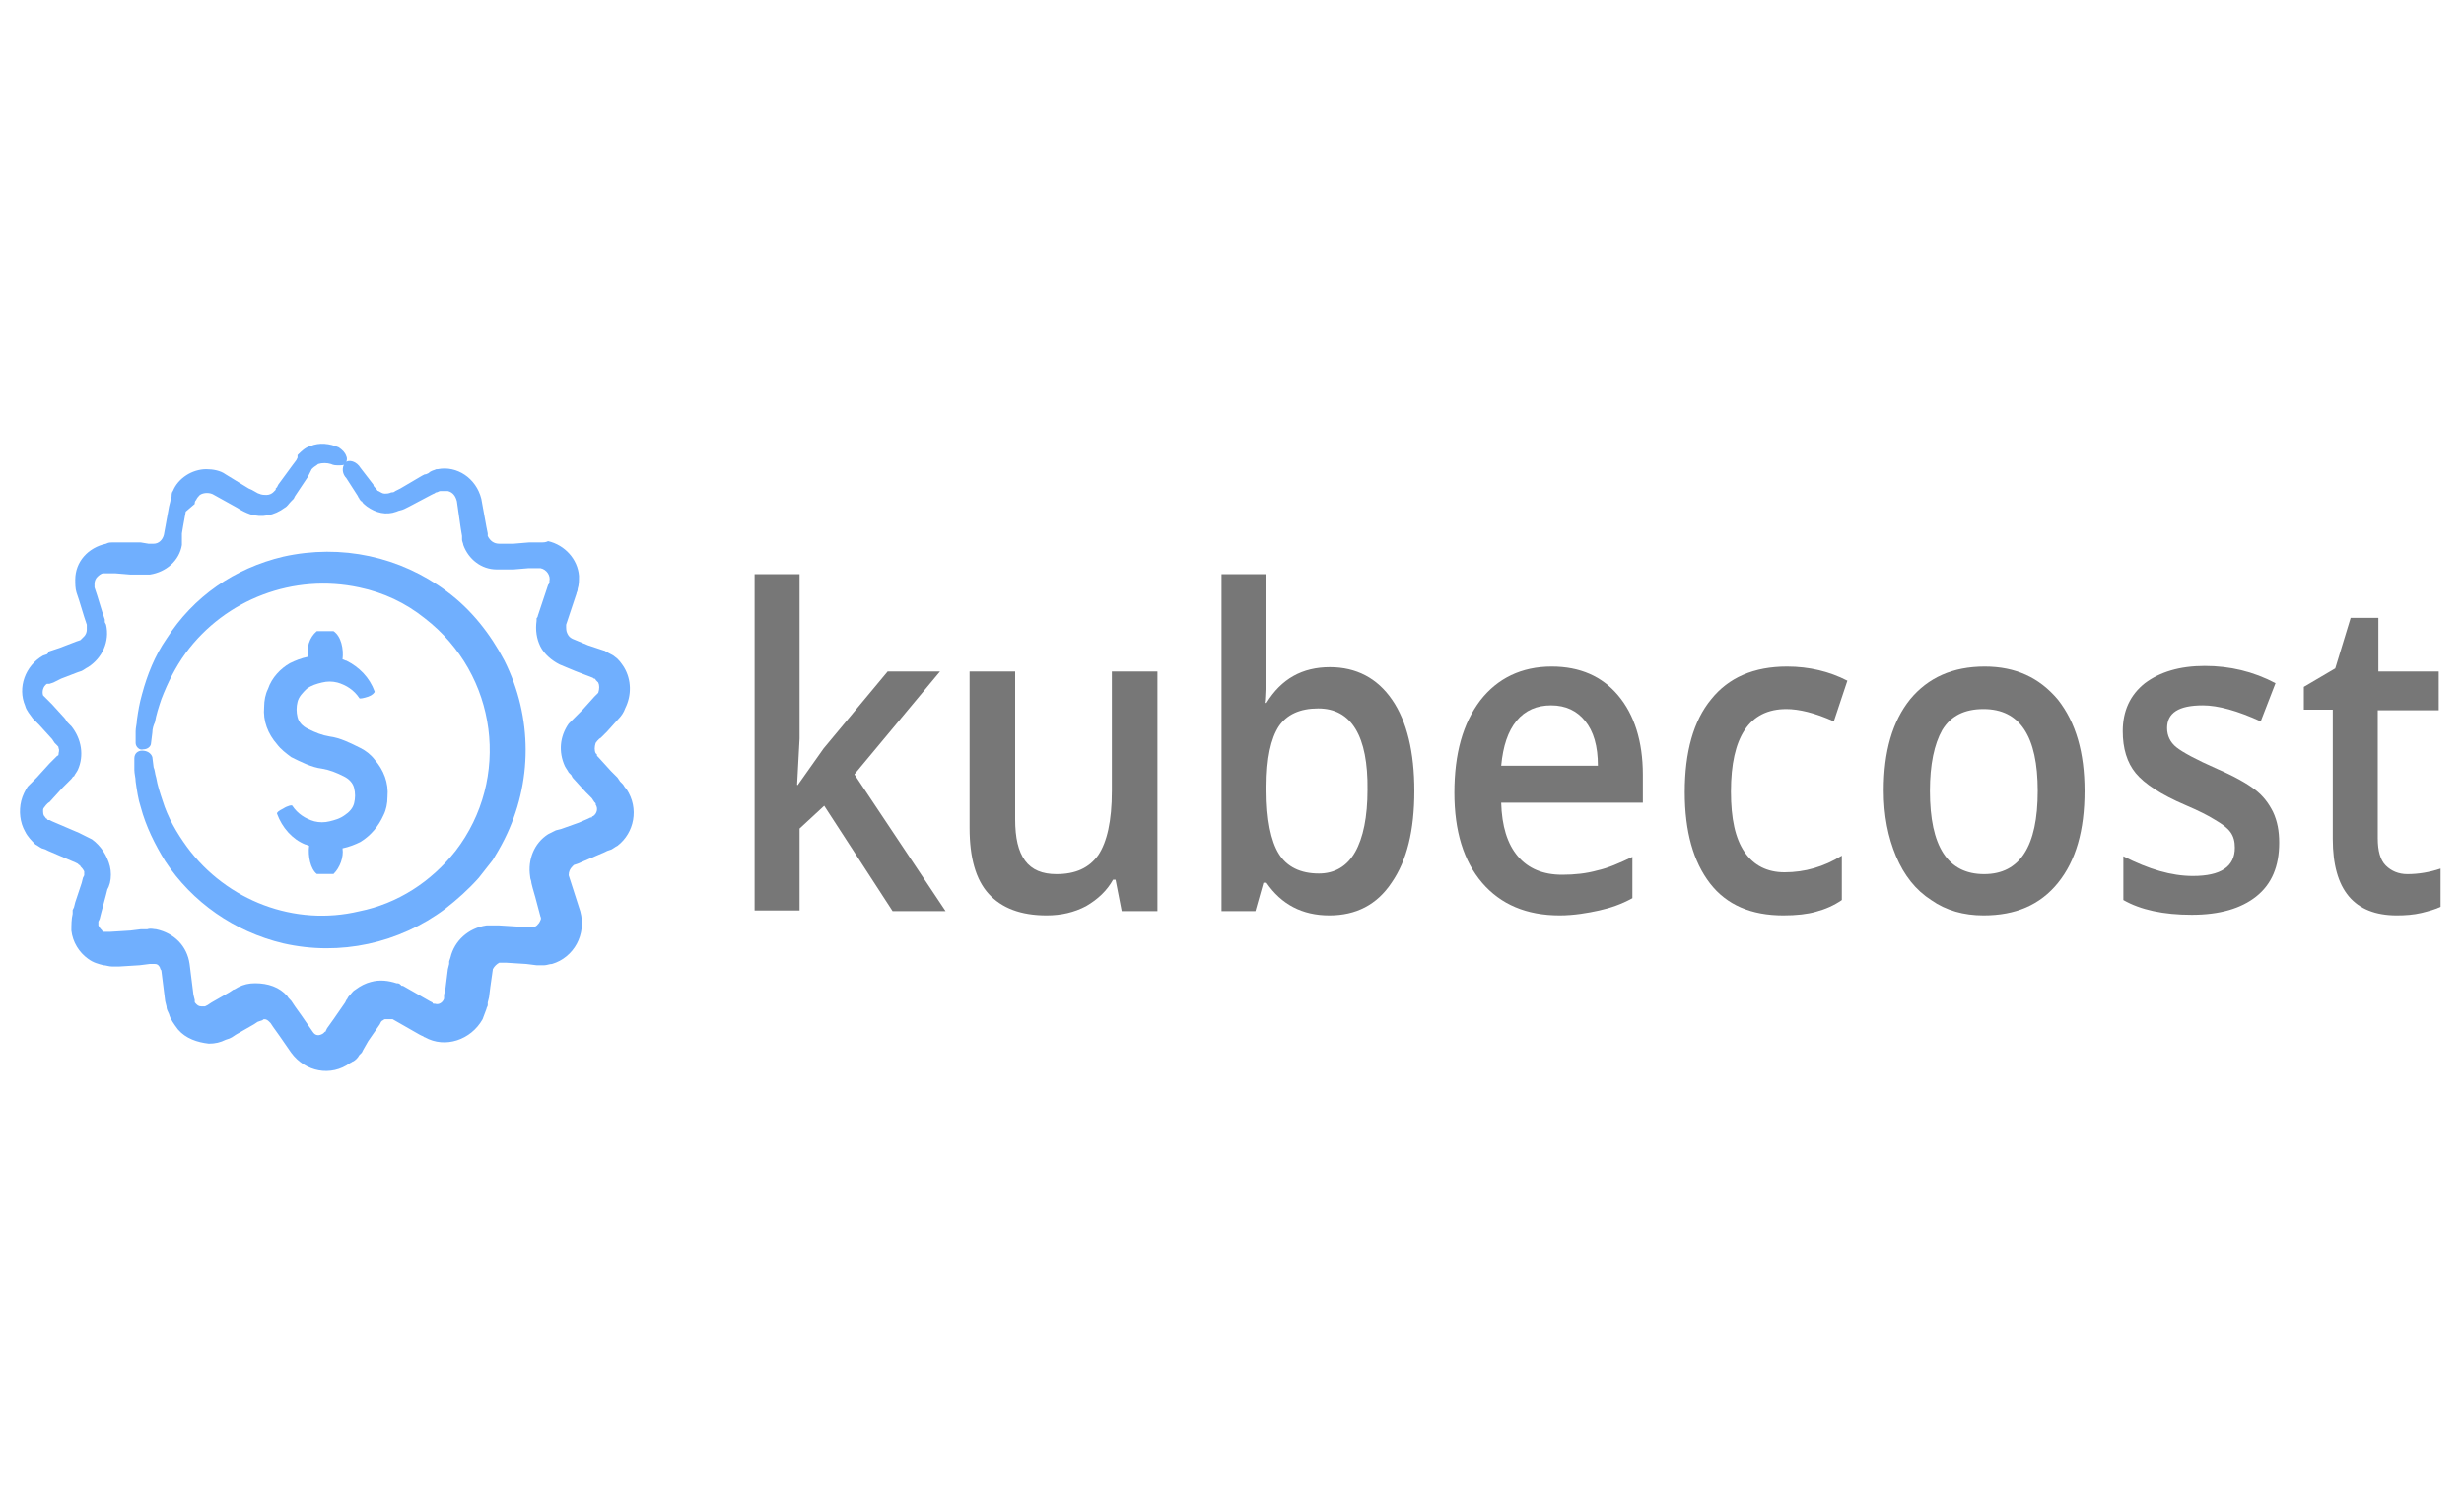
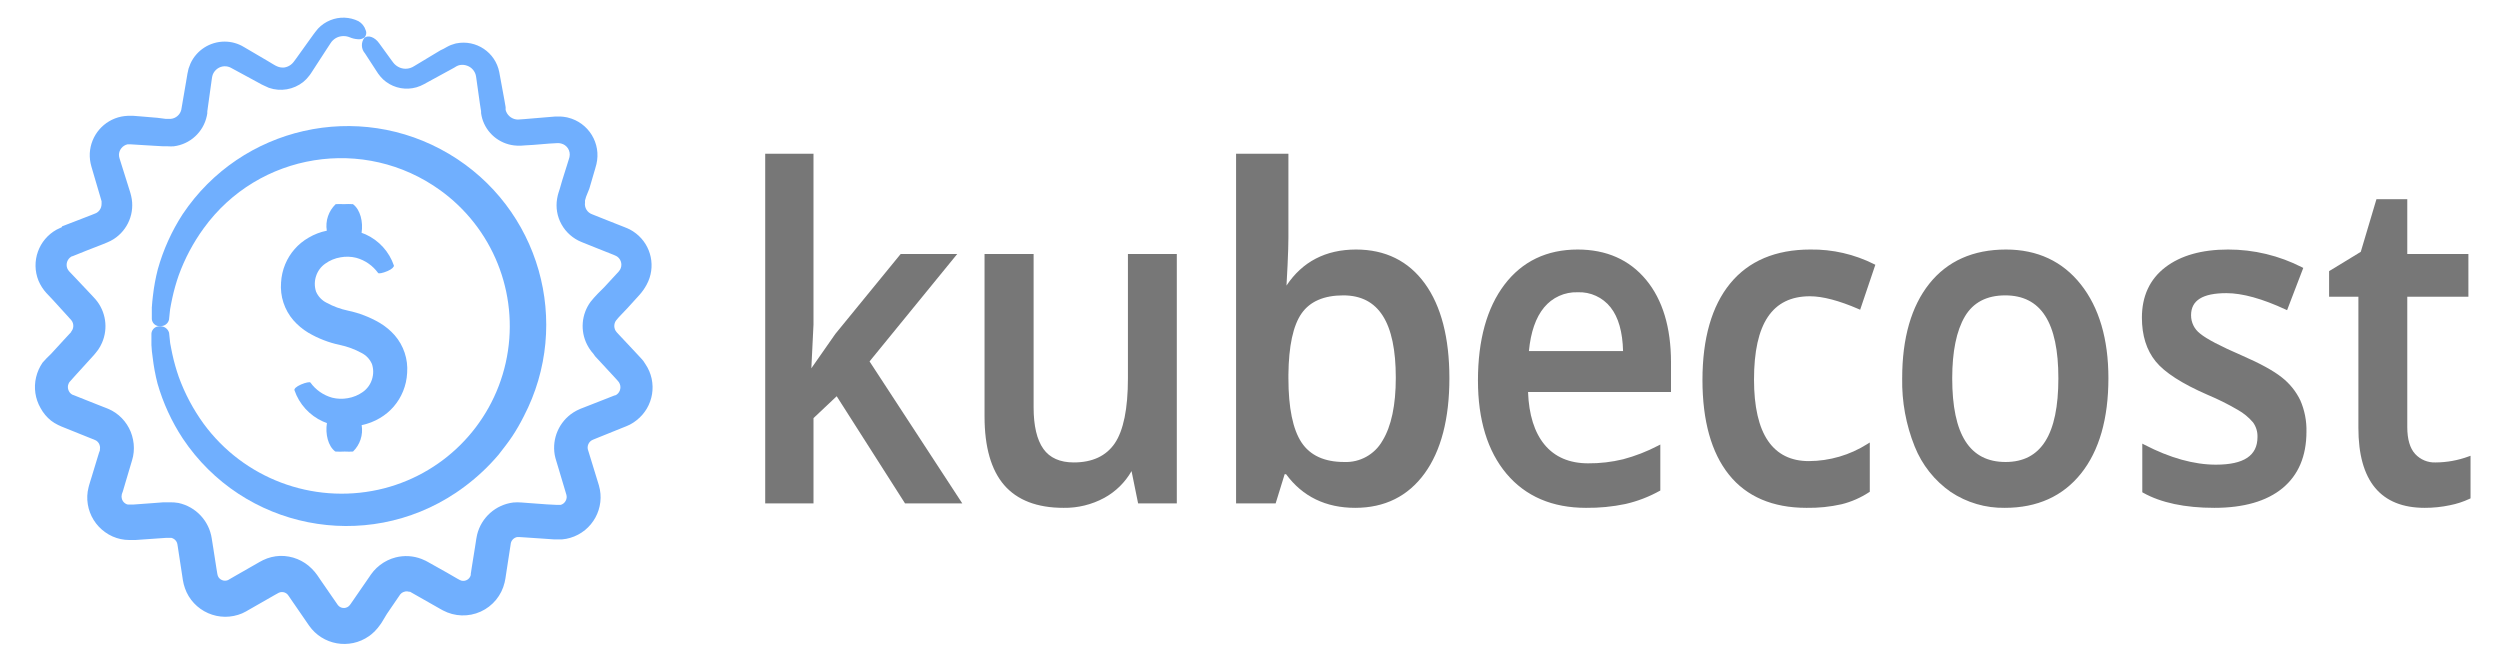
- <svg xmlns="http://www.w3.org/2000/svg" xmlns:ns1="https://sketch.io/dtd/" version="1.1" id="Layer_1" x="0px" y="0px" viewBox="0 0 400 245" style="enable-background:new 0 0 400 245;" xml:space="preserve">
-   <style type="text/css">
- 	.st0{opacity:0.59;}
- 	.st1{fill:#0D78FE;}
- 	.st2{opacity:0.87;enable-background:new    ;}
- 	.st3{fill:#636363;}
- </style>
-   <g transform="matrix(2.086123,0,0,2.086123,227.7096,85.97077)" ns1:tool="clipart" class="st0">
-     <path ns1:uid="1" class="st1" d="M-60.7,19.8l-0.2-0.2l-0.2-0.3l-0.5-0.5l-1-1.1l-0.1-0.1l0-0.1c0,0-0.1-0.1-0.1-0.1   c-0.1-0.2-0.1-0.5,0-0.8c0,0,0.2-0.3,0.4-0.4l0.5-0.5l0.9-1c0.2-0.2,0.4-0.5,0.5-0.8c0.5-1,0.5-2.2-0.1-3.2   c-0.2-0.3-0.4-0.6-0.7-0.8c-0.1-0.1-0.3-0.2-0.5-0.3c-0.2-0.1-0.3-0.2-0.4-0.2L-63.4,9l-1.2-0.5c-0.2-0.1-0.3-0.2-0.4-0.4   c-0.1-0.2-0.1-0.4-0.1-0.5c0,0,0,0,0-0.1c0,0,0-0.1,0-0.1l0.1-0.3l0.2-0.6l0.4-1.2l0.1-0.3c0-0.1,0.1-0.2,0.1-0.4   c0.1-0.3,0.1-0.6,0.1-1c-0.1-1.3-1.1-2.4-2.4-2.7C-66.7,1-66.9,1-67,1c-0.1,0-0.3,0-0.4,0l-0.6,0l-1.2,0.1l-0.6,0l-0.5,0   c-0.4,0-0.7-0.2-0.9-0.6c0,0,0-0.1,0-0.1V0.4V0.3l-0.1-0.5l-0.4-2.2C-72.1-4-73.6-5-75.1-4.7c0,0-0.1,0-0.1,0   c-0.2,0.1-0.4,0.1-0.6,0.3C-76-4.3-76-4.3-76.1-4.3l-0.2,0.1l-1.7,1l-0.4,0.2c-0.1,0.1-0.2,0.1-0.3,0.1c-0.2,0.1-0.4,0.1-0.5,0.1   c-0.2,0-0.3-0.1-0.5-0.2c-0.1,0-0.1-0.1-0.2-0.2c0,0-0.1-0.1-0.1-0.1c0,0-0.1-0.1-0.1-0.2l-1-1.3c-0.3-0.5-0.9-0.7-1.2-0.4   c-0.3,0.4-0.2,0.9,0.1,1.2l0.9,1.4c0,0.1,0.1,0.1,0.1,0.2c0.1,0.1,0.1,0.2,0.2,0.2c0.1,0.2,0.3,0.3,0.4,0.4   c0.7,0.5,1.5,0.7,2.3,0.4c0.2-0.1,0.4-0.1,0.6-0.2l0.4-0.2l1.7-0.9l0.2-0.1c0.1,0,0.1-0.1,0.2-0.1c0.1,0,0.2-0.1,0.3-0.1   c0.2,0,0.4,0,0.6,0c0.4,0.1,0.6,0.4,0.7,0.8l0.3,2.1l0.1,0.6v0.1l0,0.2c0,0.1,0.1,0.3,0.1,0.4c0.4,1.1,1.4,1.9,2.6,1.9   c0.3,0,0.5,0,0.7,0l0.6,0l1.2-0.1l0.6,0c0.1,0,0.2,0,0.3,0c0.5,0.1,0.8,0.6,0.7,1c0,0,0,0,0,0.1c0,0,0,0.1-0.1,0.2l-0.1,0.3   l-0.4,1.2l-0.2,0.6l-0.1,0.3c0,0,0,0.1-0.1,0.2c0,0.1,0,0.2,0,0.2c-0.1,0.7,0,1.4,0.3,2c0.3,0.6,0.9,1.1,1.5,1.4l1.2,0.5l1.3,0.5   c0.1,0,0.1,0.1,0.2,0.1c0,0,0.1,0,0.1,0.1c0.1,0.1,0.1,0.1,0.2,0.2c0.1,0.2,0.1,0.5,0,0.8c-0.1,0.1-0.2,0.2-0.3,0.3l-0.9,1   l-0.5,0.5c-0.2,0.2-0.4,0.4-0.6,0.6c-0.7,1-0.8,2.2-0.3,3.3c0.1,0.2,0.2,0.3,0.3,0.5l0.2,0.2l0.1,0.2l1,1.1l0.5,0.5l0.2,0.3   c0,0,0.1,0.1,0.1,0.1c0,0,0,0,0,0.1c0.2,0.3,0.1,0.7-0.2,0.9c0,0-0.1,0-0.1,0.1l-0.1,0l-0.2,0.1l-0.7,0.3l-1.4,0.5l-0.4,0.1   c-0.2,0.1-0.4,0.2-0.6,0.3c-1.1,0.7-1.6,2-1.4,3.3c0,0.2,0.1,0.3,0.1,0.5l0.1,0.4l0.2,0.7l0.4,1.5c0.1,0.2,0,0.3-0.1,0.5   c-0.1,0.1-0.2,0.3-0.4,0.3c0,0-0.1,0-0.1,0c0,0,0,0-0.1,0h-0.1l-0.8,0l-1.6-0.1l-0.4,0c-0.2,0-0.4,0-0.6,0   c-1.4,0.2-2.5,1.2-2.8,2.5l-0.1,0.3l0,0.2l-0.1,0.4l-0.1,0.8l-0.1,0.8l-0.1,0.4l0,0.2c0,0,0,0.1,0,0.1c-0.1,0.3-0.4,0.5-0.7,0.4   c0,0,0,0,0,0c0,0-0.1,0-0.1,0c0,0-0.1,0-0.1-0.1l-0.2-0.1l-0.7-0.4l-1.4-0.8l-0.1,0l-0.1-0.1c-0.1-0.1-0.2-0.1-0.3-0.1   c-0.6-0.2-1.3-0.3-2-0.1c-0.4,0.1-0.8,0.3-1.2,0.6c-0.2,0.1-0.3,0.3-0.5,0.5c-0.1,0.1-0.1,0.2-0.2,0.3l-0.1,0.2l-0.9,1.3l-0.5,0.7   l-0.1,0.2c0,0.1,0,0-0.1,0.1c0,0-0.1,0.1-0.1,0.1c-0.3,0.2-0.6,0.2-0.8-0.1c0,0,0,0,0,0l-0.9-1.3l-0.5-0.7l-0.2-0.3   c-0.1-0.2-0.3-0.3-0.4-0.5c-0.6-0.7-1.5-1-2.5-1c-0.5,0-0.9,0.1-1.3,0.3c-0.2,0.1-0.3,0.2-0.4,0.2l-0.3,0.2l-1.4,0.8l-0.3,0.2   l-0.2,0.1l-0.1,0c-0.1,0-0.2,0-0.2,0c-0.2,0-0.3-0.1-0.4-0.2c-0.1-0.1-0.1-0.1-0.1-0.2c0,0,0-0.1,0-0.1l-0.1-0.4l-0.2-1.6l-0.1-0.8   c-0.2-1.4-1.2-2.4-2.6-2.7c-0.2,0-0.4-0.1-0.7,0h-0.3h-0.2l-0.8,0.1l-1.6,0.1h-0.2h-0.1c0,0-0.1,0-0.1,0c-0.1,0-0.2,0-0.2-0.1   c-0.1-0.1-0.2-0.2-0.3-0.4c0-0.1,0-0.2,0-0.2v0l0-0.1l0.1-0.2l0.1-0.4l0.4-1.5l0.1-0.4l0.1-0.2l0.1-0.3c0.1-0.4,0.1-0.9,0-1.3   c-0.2-0.8-0.7-1.6-1.4-2.1c-0.2-0.1-0.4-0.2-0.6-0.3l-0.2-0.1l-0.2-0.1l-0.7-0.3l-1.4-0.6l-0.2-0.1l-0.1,0c0,0-0.1,0-0.1-0.1   c-0.1,0-0.1-0.1-0.2-0.2c-0.1-0.1-0.1-0.3-0.1-0.5c0-0.1,0.1-0.2,0.1-0.2c0,0,0.2-0.3,0.4-0.4l1-1.1l0.5-0.5l0.1-0.1l0.1-0.1   c0.1-0.1,0.1-0.2,0.2-0.2c0.1-0.2,0.2-0.3,0.3-0.5c0.5-1.1,0.3-2.4-0.5-3.4c-0.1-0.1-0.1-0.1-0.2-0.2l-0.1-0.1l-0.2-0.3l-1-1.1   l-0.5-0.5c-0.1-0.1-0.1-0.1-0.2-0.2c-0.1-0.3,0-0.7,0.3-0.9l0.1,0h0l0.1,0l0.3-0.1l0.6-0.3l1.3-0.5l0.3-0.1   c0.2-0.1,0.3-0.2,0.5-0.3c1.1-0.7,1.7-2,1.4-3.3l-0.1-0.2l0-0.2l-0.2-0.6l-0.4-1.3l-0.2-0.6c0-0.1,0-0.2,0-0.3   c0-0.2,0.1-0.4,0.2-0.5c0.1-0.1,0.3-0.3,0.5-0.3c0,0,0.1,0,0.1,0h0.2l0.6,0l1.2,0.1l0.6,0h0.2h0.2c0.2,0,0.3,0,0.5,0   c1.3-0.2,2.3-1.1,2.5-2.3l0-0.2V0.6l0-0.3l0.1-0.6l0.2-1.1L-94-2c0-0.1,0-0.2,0.1-0.3c0.1-0.2,0.2-0.3,0.3-0.4   c0.3-0.2,0.8-0.2,1.1,0l1.8,1c0.3,0.2,0.7,0.4,1,0.5c0.9,0.3,1.9,0.1,2.7-0.5c0.2-0.1,0.3-0.3,0.5-0.5l0.1-0.1l0.1-0.1l0.1-0.2   l1-1.5l0.2-0.4l0.1-0.2l0.1-0.1c0.1-0.1,0.3-0.2,0.4-0.3c0.3-0.1,0.7-0.1,1,0c0.2,0.1,0.4,0.1,0.6,0.1c0.2,0,0.4,0,0.5-0.1   c0.1-0.1,0.2-0.4,0.1-0.6c-0.1-0.3-0.3-0.5-0.6-0.7c-0.7-0.3-1.5-0.4-2.2-0.1c-0.4,0.1-0.7,0.4-1,0.7L-86-5.6l-0.1,0.2L-86.4-5   l-1.1,1.5l-0.1,0.2l-0.1,0.1l0,0.1c-0.1,0.1-0.1,0.1-0.2,0.2c-0.1,0.1-0.3,0.2-0.5,0.2c-0.2,0-0.4,0-0.6-0.1   c-0.1,0-0.5-0.3-0.8-0.4l-1.8-1.1c-0.4-0.3-1-0.4-1.5-0.4c-1.1,0-2.2,0.7-2.6,1.7c-0.1,0.1-0.1,0.3-0.1,0.4c0,0.1-0.1,0.3-0.1,0.4   L-96-1.8l-0.4,2.2c-0.1,0.4-0.4,0.7-0.8,0.7c0,0-0.1,0-0.1,0h-0.1h-0.2l-0.6-0.1L-99.4,1l-0.6,0h-0.4c-0.2,0-0.3,0-0.5,0.1   c-1.4,0.3-2.4,1.4-2.4,2.8c0,0.3,0,0.7,0.1,1l0.2,0.6l0.4,1.3l0.2,0.6l0,0.2v0.1c0,0,0,0.1,0,0.1c0,0.2-0.1,0.4-0.2,0.5   c-0.1,0.1-0.1,0.1-0.2,0.2l-0.1,0.1l-0.3,0.1l-1.3,0.5l-0.6,0.2l-0.3,0.1l0,0.1l-0.1,0.1l-0.3,0.1c-1.4,0.8-2,2.5-1.4,3.9   c0.1,0.4,0.4,0.7,0.6,1l0.5,0.5l1,1.1l0.2,0.3l0.1,0.1l0.1,0.1c0.1,0.1,0.1,0.1,0.1,0.2c0.1,0.2,0,0.3,0,0.5c0,0,0,0.1-0.1,0.1   c0,0,0,0,0,0v0l-0.1,0.1l-0.5,0.5l-1,1.1c-0.2,0.2-0.4,0.4-0.7,0.7c-0.2,0.3-0.4,0.7-0.5,1.1c-0.2,0.8-0.1,1.7,0.3,2.4   c0.2,0.4,0.5,0.7,0.8,1c0.2,0.1,0.3,0.2,0.5,0.3l0.3,0.1l0.2,0.1l1.4,0.6l0.7,0.3l0.2,0.1l0.1,0.1c0,0,0.1,0,0.1,0.1   c0.1,0.1,0.2,0.2,0.3,0.4c0,0.1,0,0.2,0,0.2v0.1l-0.1,0.2l-0.1,0.4l-0.5,1.5l-0.1,0.4l-0.1,0.2l0,0.1l0,0.2   c-0.1,0.4-0.1,0.9-0.1,1.3c0.1,0.9,0.6,1.7,1.3,2.2c0.4,0.3,0.8,0.4,1.2,0.5c0.2,0,0.4,0.1,0.7,0.1h0.3h0.2l1.6-0.1l0.8-0.1h0.2   h0.1h0.1c0.2,0,0.3,0.1,0.4,0.3c0,0.1,0.1,0.2,0.1,0.2l0.1,0.8l0.2,1.6l0.1,0.4c0,0.2,0.1,0.4,0.2,0.6c0.1,0.4,0.4,0.8,0.7,1.2   c0.6,0.7,1.5,1,2.4,1.1c0.5,0,0.9-0.1,1.3-0.3l0.3-0.1l0.2-0.1l0.3-0.2l1.4-0.8l0.3-0.2l0.3-0.1c0.1,0,0.1-0.1,0.2-0.1   c0.2,0,0.3,0.1,0.4,0.2c0,0,0.1,0.1,0.1,0.1l0.2,0.3l0.5,0.7l0.9,1.3c1.1,1.5,3.1,1.9,4.6,0.8c0.1,0,0.1-0.1,0.2-0.1   c0.2-0.1,0.4-0.3,0.5-0.5c0.1-0.1,0.2-0.2,0.2-0.2l0.1-0.2l0.4-0.7l0.9-1.3l0.1-0.2l0,0c0,0,0.1-0.1,0.1-0.1c0.1,0,0.1-0.1,0.2-0.1   c0.1,0,0.2,0,0.4,0h0.1h0l0.1,0l1.4,0.8l0.7,0.4l0.2,0.1c0.1,0,0.1,0.1,0.2,0.1c1.6,0.9,3.6,0.2,4.5-1.4c0.1-0.3,0.2-0.5,0.3-0.8   c0-0.1,0.1-0.2,0.1-0.3l0-0.2l0.1-0.4l0.1-0.8l0.2-1.4c0.1-0.2,0.3-0.4,0.5-0.5h0.1l0.4,0l1.6,0.1l0.8,0.1h0.3c0.1,0,0.2,0,0.3,0   c0.2,0,0.4-0.1,0.6-0.1c1.7-0.5,2.7-2.3,2.2-4.1c0,0,0,0,0,0l-0.9-2.8c0-0.3,0.1-0.5,0.3-0.7l0.1-0.1l0.3-0.1l1.4-0.6l0.7-0.3   l0.2-0.1l0.3-0.1c0.2-0.1,0.3-0.2,0.5-0.3c1.3-1,1.7-2.9,0.7-4.4C-60.6,20-60.6,19.9-60.7,19.8z" />
-     <path ns1:uid="2" class="st1" d="M-94.6,24.7c-0.8-1.1-1.5-2.3-1.9-3.6c-0.2-0.6-0.4-1.2-0.5-1.8c-0.1-0.3-0.1-0.6-0.2-0.8   l-0.1-0.8c-0.1-0.3-0.4-0.5-0.8-0.5c-0.3,0-0.6,0.2-0.6,0.6v0.9c0,0.3,0.1,0.6,0.1,0.9c0.1,0.7,0.2,1.4,0.4,2   c0.4,1.5,1.1,2.9,1.9,4.2c2.1,3.2,5.4,5.5,9.2,6.4c4.4,1,9,0,12.6-2.7c0.9-0.7,1.8-1.5,2.6-2.4c0.4-0.5,0.7-0.9,1.1-1.4   c0.3-0.5,0.6-1,0.9-1.6c2.2-4.4,2.2-9.5,0-13.9c-1.1-2.1-2.6-4-4.5-5.4c-3.6-2.7-8.2-3.7-12.7-2.7c-3.8,0.9-7,3.1-9.1,6.4   c-0.9,1.3-1.5,2.8-1.9,4.3c-0.2,0.7-0.3,1.3-0.4,2c0,0.3-0.1,0.6-0.1,0.9v0.9c0,0.3,0.3,0.6,0.6,0.5c0,0,0,0,0,0   c0.3,0,0.6-0.2,0.6-0.5l0.1-0.8c0-0.3,0.1-0.6,0.2-0.8c0.1-0.6,0.3-1.2,0.5-1.8c0.5-1.3,1.1-2.5,1.9-3.6c3.1-4.2,8.4-6.2,13.5-5.1   c1.9,0.4,3.6,1.2,5.1,2.4c5.7,4.4,6.7,12.5,2.4,18.1c-1.9,2.4-4.5,4.1-7.5,4.7C-86.2,30.9-91.5,28.9-94.6,24.7z" />
-     <path ns1:uid="3" class="st1" d="M-88.3,12.4c-0.2,0.4-0.3,0.9-0.3,1.4c-0.1,1.1,0.3,2.1,1,2.9c0.3,0.4,0.7,0.7,1.1,1   c0.8,0.4,1.6,0.8,2.4,0.9c0.6,0.1,1.1,0.3,1.7,0.6c0.4,0.2,0.7,0.5,0.8,0.9c0.1,0.4,0.1,0.8,0,1.2c-0.1,0.4-0.4,0.7-0.7,0.9   c-0.4,0.3-0.8,0.4-1.2,0.5c-0.4,0.1-0.8,0.1-1.2,0c-0.7-0.2-1.3-0.6-1.7-1.2c0-0.1-0.4,0-0.7,0.2c-0.4,0.2-0.5,0.3-0.5,0.4   c0.4,1.1,1.2,2,2.2,2.4c0.1,0,0.2,0.1,0.3,0.1c-0.1,0.8,0.1,1.8,0.6,2.2c0.2,0,0.5,0,0.7,0c0.2,0,0.4,0,0.6,0   c0.5-0.5,0.8-1.3,0.7-2c0.5-0.1,1-0.3,1.4-0.5c0.8-0.5,1.4-1.2,1.8-2.1c0.2-0.4,0.3-0.9,0.3-1.4c0.1-1.1-0.3-2.1-1-2.9   c-0.3-0.4-0.7-0.7-1.1-0.9c-0.8-0.4-1.6-0.8-2.4-0.9c-0.6-0.1-1.1-0.3-1.7-0.6c-0.4-0.2-0.7-0.5-0.8-0.9c-0.1-0.4-0.1-0.8,0-1.2   c0.1-0.4,0.4-0.7,0.7-1c0.4-0.3,0.8-0.4,1.2-0.5c0.4-0.1,0.8-0.1,1.2,0c0.7,0.2,1.3,0.6,1.7,1.2c0,0.1,0.4,0,0.7-0.1   c0.3-0.1,0.5-0.3,0.5-0.4c-0.4-1.1-1.2-1.9-2.2-2.4c-0.1,0-0.2-0.1-0.3-0.1c0.1-0.8-0.1-1.8-0.7-2.2c-0.2,0-0.5,0-0.7,0   c-0.2,0-0.4,0-0.6,0c-0.6,0.5-0.8,1.3-0.7,2c-0.5,0.1-1,0.3-1.4,0.5C-87.3,10.8-88,11.5-88.3,12.4z" />
+ <svg xmlns="http://www.w3.org/2000/svg" id="Layer_1" data-name="Layer 1" viewBox="0 0 809.526 213.261">
+   <defs>
+     <style>.cls-1{opacity:0.59;}.cls-2{fill:#0d78fe;}.cls-3{opacity:0.87;}.cls-4{fill:#636363;}</style>
+   </defs>
+   <g class="cls-1">
+     <path class="cls-2" d="M208.31,116.861l-.688-.793-1.043-1.127-2.086-2.232-4.172-4.443-.522-.563-.209-.25a3.608,3.608,0,0,1-.313-.459,3.067,3.067,0,0,1,.188-3.192,21.472,21.472,0,0,1,1.565-1.773l2.086-2.19,3.964-4.36a17.189,17.189,0,0,0,2.295-3.275,13.082,13.082,0,0,0-3.505-16.668,13.478,13.478,0,0,0-1.919-1.231,17.649,17.649,0,0,0-1.773-.772L196.899,71.446l-5.236-2.086a3.526,3.526,0,0,1-1.773-1.481,3.421,3.421,0,0,1-.459-2.253,1.148,1.148,0,0,1,0-.292,3.634,3.634,0,0,1,0-.417l.376-1.293,1.022-2.524,1.502-5.132.376-1.273c.125-.438.229-.772.417-1.523a12.541,12.541,0,0,0-9.283-15.112q-.166-.04-.334-.075a14.229,14.229,0,0,0-1.94-.25H179.751l-2.524.209-4.986.417-2.462.209-2.086.146a4.172,4.172,0,0,1-3.776-2.545,3.775,3.775,0,0,1-.188-.563v-.897l-.396-2.295L161.664,23.34a11.807,11.807,0,0,0-13.867-9.302q-.191.038-.381.082a11.014,11.014,0,0,0-2.712,1.085c-.501.25-.751.417-1.043.584l-1.043.501-6.926,4.172-1.669,1.001a5.466,5.466,0,0,1-1.085.522,4.882,4.882,0,0,1-2.274.229,4.986,4.986,0,0,1-2.086-.793,4.715,4.715,0,0,1-.876-.73,4.506,4.506,0,0,1-.376-.438c-.125-.146-.334-.459-.501-.668l-4.026-5.549c-1.46-2.086-3.651-2.795-4.84-1.752a3.984,3.984,0,0,0,.229,5.007l3.755,5.779c.188.271.292.459.522.793a10.435,10.435,0,0,0,.751.96,10.743,10.743,0,0,0,1.815,1.69,11.307,11.307,0,0,0,9.847,1.752,12.016,12.016,0,0,0,2.441-1.022l1.711-.939,7.072-3.859.918-.501a6.99,6.99,0,0,1,.793-.48,4.005,4.005,0,0,1,1.064-.396,4.569,4.569,0,0,1,2.336.188,4.423,4.423,0,0,1,2.941,3.505l1.252,8.908.375,2.399v.584l.146.834a11.746,11.746,0,0,0,.48,1.69A12.266,12.266,0,0,0,167.422,47.163a20.909,20.909,0,0,0,2.858-.104l2.462-.146,5.09-.417,2.524-.146a4.172,4.172,0,0,1,1.293.104,3.672,3.672,0,0,1,2.751,4.403h0q-.026.115-.06.228a7.483,7.483,0,0,1-.313,1.022l-.396,1.273-1.606,5.111-.751,2.608-.417,1.293a7.97,7.97,0,0,1-.25.897,8.092,8.092,0,0,0-.209,1.043,12.725,12.725,0,0,0,1.439,8.345,12.955,12.955,0,0,0,6.425,5.674l5.194,2.086,5.257,2.086a8.996,8.996,0,0,1,.834.376,3.777,3.777,0,0,1,.48.313,3.246,3.246,0,0,1,.73,4.151,7.884,7.884,0,0,1-1.127,1.335l-3.984,4.318-2.086,2.086a32.981,32.981,0,0,0-2.357,2.67,13.289,13.289,0,0,0-1.085,13.852,13.831,13.831,0,0,0,1.314,2.086l.751.897.501.73,4.172,4.506,2.086,2.253,1.022,1.127a2.524,2.524,0,0,1,.313.376.803.803,0,0,1,.167.229,2.941,2.941,0,0,1-.688,3.901,2.482,2.482,0,0,1-.48.271l-.334.063-.73.292-2.921,1.147-5.862,2.295-1.502.584a14.602,14.602,0,0,0-2.316,1.21,13.602,13.602,0,0,0-5.987,13.706,18.484,18.484,0,0,0,.542,2.086l.459,1.523.918,3.067,1.836,6.154a2.608,2.608,0,0,1-.229,2.086,2.649,2.649,0,0,1-1.585,1.273,2.358,2.358,0,0,1-.501,0h-.772l-3.234-.167-6.509-.48-1.627-.125a15.376,15.376,0,0,0-2.712,0,13.81,13.81,0,0,0-11.724,10.431l-.25,1.293-.125.814-.25,1.627-.522,3.254-.522,3.254-.25,1.627-.125.814a3.585,3.585,0,0,1,0,.376,2.503,2.503,0,0,1-3.041,1.812q-.034-.008-.067-.018a2.357,2.357,0,0,1-.48-.209,6.256,6.256,0,0,1-.584-.313l-.73-.417-2.879-1.669-5.883-3.296-.376-.209-.626-.334a11.078,11.078,0,0,0-1.293-.563,13.789,13.789,0,0,0-8.344-.501,13.956,13.956,0,0,0-5.069,2.462,14.184,14.184,0,0,0-2.086,1.961c-.313.355-.584.751-.876,1.127l-.48.709-3.797,5.507-1.898,2.754-.48.688c-.167.229-.146.167-.229.292a1.774,1.774,0,0,1-.355.355,2.441,2.441,0,0,1-3.431-.375q-.049-.061-.094-.125l-3.734-5.403-1.898-2.754-.96-1.419a15.874,15.874,0,0,0-1.752-2.086,13.977,13.977,0,0,0-10.305-4.172,13.727,13.727,0,0,0-5.487,1.356c-1.001.501-1.314.709-1.836,1.001l-1.46.834-5.799,3.317L74.673,187.351l-.647.376-.229.125a2.712,2.712,0,0,1-.96.188,2.545,2.545,0,0,1-1.815-.793,2.086,2.086,0,0,1-.501-.834,3.169,3.169,0,0,1-.146-.584l-.271-1.648-1.022-6.571-.522-3.275a13.852,13.852,0,0,0-10.785-11.474,14.603,14.603,0,0,0-2.775-.209H52.915l-3.275.25-6.55.48H41.921a1.96,1.96,0,0,1-.501,0,2.086,2.086,0,0,1-.918-.396,2.545,2.545,0,0,1-1.085-1.69,2.086,2.086,0,0,1,0-1.001v-.125l.104-.355.25-.668.459-1.565,1.857-6.258.459-1.544.229-.772.313-1.231a13.56,13.56,0,0,0,0-5.361,13.727,13.727,0,0,0-5.716-8.762,13.331,13.331,0,0,0-2.336-1.273l-.897-.355-.751-.292-2.962-1.168-5.82-2.316-.73-.292-.334-.104a2.315,2.315,0,0,1-.459-.271,2.503,2.503,0,0,1-.688-.772,2.879,2.879,0,0,1-.355-2.086,3.505,3.505,0,0,1,.417-.96s1.022-1.168,1.648-1.857l4.172-4.589,2.086-2.295.25-.292.396-.48a9.826,9.826,0,0,0,.772-1.001,12.517,12.517,0,0,0,1.231-2.211,13.393,13.393,0,0,0-2.086-14.123c-.313-.355-.48-.542-.647-.709L29.759,95.645l-1.043-1.106L24.544,90.117l-2.086-2.19a3.755,3.755,0,0,1-.647-.96,3.129,3.129,0,0,1,1.293-3.88l.271-.125h.146l.334-.146,1.356-.542,2.691-1.085,5.361-2.086L34.682,78.518a14.124,14.124,0,0,0,2.086-1.064,13.038,13.038,0,0,0,5.716-13.956l-.271-1.043-.209-.668L41.17,59.117,39.501,53.818l-.814-2.608a3.755,3.755,0,0,1-.167-1.147,3.442,3.442,0,0,1,.793-2.086,3.505,3.505,0,0,1,1.94-1.231h1.231l2.629.167,5.215.313,2.587.146h1.419a13.354,13.354,0,0,0,1.961,0,12.517,12.517,0,0,0,10.66-9.763l.167-.876v-.605l.167-1.231.334-2.42.668-4.798.334-2.378a5.445,5.445,0,0,1,.313-1.252,4.298,4.298,0,0,1,1.46-1.815,4.172,4.172,0,0,1,4.589-.167l7.698,4.172a35.859,35.859,0,0,0,4.36,2.19A11.703,11.703,0,0,0,98.204,26.532a11.286,11.286,0,0,0,1.982-2.086l.417-.563.271-.417.542-.834,4.172-6.425,1.022-1.565.48-.73.334-.459a5.111,5.111,0,0,1,1.752-1.335,5.257,5.257,0,0,1,4.172,0,7.447,7.447,0,0,0,2.336.563,3.025,3.025,0,0,0,2.295-.522,2.086,2.086,0,0,0,.438-2.357,5.09,5.09,0,0,0-2.336-2.941,11.119,11.119,0,0,0-9.075-.334,11.265,11.265,0,0,0-4.026,2.733l-.793.98-.605.793-1.085,1.502L96.014,18.792l-.584.793-.292.396-.188.229a4.443,4.443,0,0,1-.834.793,4.631,4.631,0,0,1-2.086.855,4.548,4.548,0,0,1-2.357-.396c-.48-.167-1.982-1.127-3.15-1.815l-7.573-4.443a11.974,11.974,0,0,0-6.258-1.731,12.162,12.162,0,0,0-11.015,7.093,17.484,17.484,0,0,0-.626,1.669c-.125.522-.292,1.231-.355,1.627l-.396,2.357-1.606,9.367a3.88,3.88,0,0,1-3.359,2.9,4.716,4.716,0,0,1-.584,0H53.603L51.016,38.151l-5.194-.438-2.629-.209H41.358a14.331,14.331,0,0,0-2.086.25A12.809,12.809,0,0,0,29.07,49.667a13.122,13.122,0,0,0,.501,4.172l.772,2.649,1.565,5.32.793,2.691.188.668v.313a3.254,3.254,0,0,1,0,.563,3.338,3.338,0,0,1-.709,2.086,3.233,3.233,0,0,1-.834.751l-.522.25-1.252.501-5.382,2.086-2.712,1.043-1.356.522-.188.334-.522.229-1.064.501a13.247,13.247,0,0,0-5.883,16.543,13.977,13.977,0,0,0,2.566,4.005l2.086,2.211,4.068,4.464,1.022,1.127.501.563.376.417a2.9,2.9,0,0,1,.522.96,2.941,2.941,0,0,1-.125,2.086,2.087,2.087,0,0,1-.271.459,1.085,1.085,0,0,1-.167.209v.125l-.271.292-2.086,2.253-4.172,4.548a37.045,37.045,0,0,0-2.733,2.816,14.081,14.081,0,0,0-2.086,4.694,13.643,13.643,0,0,0,1.46,10.055,13.33,13.33,0,0,0,3.359,4.026,13.06,13.06,0,0,0,2.232,1.377l1.127.522.73.292,5.904,2.378,2.962,1.189.751.292.584.25a2.378,2.378,0,0,1,.459.25,2.712,2.712,0,0,1,1.085,1.732,2.503,2.503,0,0,1,0,1.022v.334l-.292.793-.48,1.544L29.675,154.432l-.48,1.544-.229.772-.125.417-.167.647a13.164,13.164,0,0,0-.25,5.445,13.727,13.727,0,0,0,5.633,9.075,13.351,13.351,0,0,0,5.028,2.232,13.059,13.059,0,0,0,2.733.292h2.086l6.55-.459,3.296-.229h1.752a2.587,2.587,0,0,1,1.606,1.168,2.42,2.42,0,0,1,.355,1.001l.501,3.275,1.001,6.571.25,1.648a15.167,15.167,0,0,0,.668,2.629,13.477,13.477,0,0,0,2.921,4.84,13.956,13.956,0,0,0,10.055,4.423A14.123,14.123,0,0,0,78.407,198.616l1.252-.626.793-.459,1.46-.834,5.799-3.317,1.46-.834,1.106-.605a2.274,2.274,0,0,1,.96-.229,2.503,2.503,0,0,1,1.815.709,4.38,4.38,0,0,1,.376.48l.939,1.377,1.898,2.754,3.818,5.549a13.914,13.914,0,0,0,19.378,3.424q.386-.27.753-.566a13.059,13.059,0,0,0,2.086-2.086c.271-.334.647-.814.793-1.043l.48-.688,1.711-2.837,3.776-5.528.459-.668.167-.209a2.777,2.777,0,0,1,.355-.334,2.545,2.545,0,0,1,.897-.438,2.378,2.378,0,0,1,1.481,0h.355l.355.209,5.799,3.296,2.9,1.648.73.417c.271.146.376.229.876.48a13.831,13.831,0,0,0,19.964-9.033,10.133,10.133,0,0,1,.25-1.252l.125-.814.25-1.627.501-3.275.897-5.82a2.608,2.608,0,0,1,2.086-1.94h.563l1.627.104,6.509.438,3.254.229h1.127a10.203,10.203,0,0,0,1.356,0,13.435,13.435,0,0,0,2.691-.501,13.706,13.706,0,0,0,9.291-17.011l0,0-.028-.095-3.567-11.62a2.775,2.775,0,0,1,1.168-2.795l.48-.25,1.419-.584,5.841-2.357,2.9-1.168.73-.292,1.106-.501a13.06,13.06,0,0,0,2.086-1.356,13.476,13.476,0,0,0,2.921-18.254A11.12,11.12,0,0,0,208.31,116.861Z" />
+     <path class="cls-2" d="M65.974,137.263a61.624,61.624,0,0,1-8.094-15.229,63.146,63.146,0,0,1-2.086-7.406c-.229-1.21-.501-2.357-.688-3.505l-.355-3.359a2.879,2.879,0,0,0-3.171-2.086,2.503,2.503,0,0,0-2.545,2.336v3.734a38.232,38.232,0,0,0,.396,3.943,63.251,63.251,0,0,0,1.565,8.47,65.066,65.066,0,0,0,8.178,17.815,63.741,63.741,0,0,0,88.406,17.617q1.578-1.054,3.092-2.2a66.757,66.757,0,0,0,10.723-10.097c1.523-1.961,3.087-3.922,4.464-5.987a62.895,62.895,0,0,0,3.755-6.509A64.296,64.296,0,0,0,59.173,69.318a64.941,64.941,0,0,0-8.073,17.878,62.582,62.582,0,0,0-1.565,8.449c-.125,1.356-.334,2.67-.376,3.943V103.322a2.503,2.503,0,0,0,2.695,2.295q.092-.007.184-.022a2.712,2.712,0,0,0,2.691-2.086l.355-3.38c.167-1.147.459-2.316.688-3.526a62.374,62.374,0,0,1,2.086-7.427A61.645,61.645,0,0,1,65.953,73.928a54.882,54.882,0,0,1,76.635-12.295q.669.484,1.324.988a54.239,54.239,0,0,1-21.445,95.962A55.449,55.449,0,0,1,65.974,137.263Z" />
+     <path class="cls-2" d="M92.343,85.59a18.045,18.045,0,0,0-1.335,5.883,16.689,16.689,0,0,0,4.005,12.246,20.527,20.527,0,0,0,4.798,4.005,34.275,34.275,0,0,0,10.264,3.984,25.222,25.222,0,0,1,6.926,2.545,7.197,7.197,0,0,1,3.442,3.63,7.99,7.99,0,0,1,0,4.986,7.823,7.823,0,0,1-2.858,3.985,11.661,11.661,0,0,1-4.986,2.086,11.995,11.995,0,0,1-5.048-.167,12.934,12.934,0,0,1-7.03-4.902c-.209-.271-1.606,0-3.087.647s-2.232,1.377-2.086,1.836a17.211,17.211,0,0,0,9.242,10.139c.396.188.855.334,1.273.501-.563,3.463.334,7.447,2.712,9.221a27.247,27.247,0,0,0,3.067,0,22.548,22.548,0,0,0,2.67,0,9.68,9.68,0,0,0,2.795-8.553,18.775,18.775,0,0,0,5.925-2.295,17.774,17.774,0,0,0,7.489-8.678,18.108,18.108,0,0,0,1.314-5.904,16.689,16.689,0,0,0-4.047-12.246,20.485,20.485,0,0,0-4.819-3.984,34.358,34.358,0,0,0-10.264-3.964,25.158,25.158,0,0,1-6.926-2.545,7.197,7.197,0,0,1-3.442-3.63,8.011,8.011,0,0,1,0-4.986,7.865,7.865,0,0,1,2.941-4.026,11.745,11.745,0,0,1,5.007-2.086,12.079,12.079,0,0,1,5.09.167,12.996,12.996,0,0,1,7.072,4.923c.209.271,1.565,0,3.025-.626s2.086-1.335,2.086-1.773a17.127,17.127,0,0,0-9.179-10.118c-.396-.188-.855-.334-1.293-.501.542-3.484-.376-7.489-2.795-9.283a26.721,26.721,0,0,0-3.004,0,21.857,21.857,0,0,0-2.587,0,9.742,9.742,0,0,0-2.879,8.595,18.776,18.776,0,0,0-5.883,2.253A17.732,17.732,0,0,0,92.343,85.59Z" />
  </g>
-   <g class="st2">
-     <path class="st3" d="M129.6,127.3l4.1-5.8l10.4-12.5h8.5l-13.9,16.7l14.8,22.2h-8.6l-11.1-17.1l-4,3.7v13.3h-7.3V93.2h7.3v26.7   l-0.4,7.5H129.6z" />
-     <path class="st3" d="M182.1,147.9l-1-5.1h-0.4c-1,1.8-2.5,3.2-4.4,4.3c-1.9,1-4,1.5-6.4,1.5c-4.2,0-7.3-1.2-9.4-3.5   c-2.1-2.3-3.1-5.9-3.1-10.7V109h7.4v24c0,3,0.5,5.2,1.6,6.7c1.1,1.5,2.8,2.2,5.1,2.2c3.1,0,5.3-1,6.8-3.1c1.4-2.1,2.2-5.5,2.2-10.4   V109h7.4v38.9H182.1z" />
-     <path class="st3" d="M215.9,108.3c4.3,0,7.7,1.8,10.1,5.3c2.4,3.5,3.6,8.5,3.6,14.8c0,6.4-1.2,11.3-3.7,14.9   c-2.4,3.6-5.8,5.3-10.1,5.3c-4.4,0-7.8-1.8-10.2-5.3h-0.5l-1.3,4.6h-5.5V93.2h7.3v13c0,1,0,2.4-0.1,4.3c-0.1,1.9-0.1,3.1-0.2,3.6   h0.3C208,110.2,211.4,108.3,215.9,108.3z M214,115c-3,0-5.1,1-6.4,2.9c-1.3,2-2,5.2-2,9.8v0.6c0,4.7,0.7,8.2,2,10.3   c1.3,2.1,3.5,3.2,6.5,3.2c2.6,0,4.6-1.2,5.9-3.5s2-5.7,2-10.1C222.1,119.5,219.4,115,214,115z" />
-     <path class="st3" d="M253.2,148.6c-5.4,0-9.6-1.8-12.6-5.3c-3-3.5-4.5-8.4-4.5-14.6c0-6.4,1.4-11.3,4.2-15   c2.8-3.6,6.7-5.5,11.6-5.5c4.6,0,8.2,1.6,10.8,4.7c2.6,3.1,4,7.4,4,12.9v4.5h-23c0.1,3.8,1,6.7,2.7,8.7c1.7,2,4.1,3,7.2,3   c2,0,3.9-0.2,5.7-0.7c1.8-0.4,3.6-1.2,5.7-2.2v6.7c-1.8,1-3.6,1.6-5.4,2S255.5,148.6,253.2,148.6z M251.8,114.5   c-2.3,0-4.2,0.8-5.6,2.5c-1.4,1.7-2.2,4.1-2.5,7.3h15.7c0-3.2-0.7-5.6-2.1-7.3C256,115.4,254.2,114.5,251.8,114.5z" />
-     <path class="st3" d="M289.5,148.6c-5.2,0-9.2-1.7-11.9-5.2s-4.1-8.4-4.1-14.8c0-6.5,1.4-11.6,4.3-15.1c2.8-3.5,6.9-5.3,12.3-5.3   c3.6,0,6.9,0.8,9.8,2.3l-2.2,6.6c-3.1-1.4-5.7-2-7.7-2c-6,0-9,4.5-9,13.4c0,4.4,0.7,7.6,2.2,9.8c1.5,2.2,3.7,3.3,6.5,3.3   c3.3,0,6.4-0.9,9.3-2.7v7.2c-1.3,0.9-2.7,1.5-4.2,1.9C293.4,148.4,291.6,148.6,289.5,148.6z" />
-     <path class="st3" d="M338.4,128.4c0,6.4-1.4,11.3-4.3,14.9s-6.9,5.3-12.1,5.3c-3.2,0-6.1-0.8-8.5-2.5c-2.5-1.6-4.4-4-5.7-7.1   c-1.3-3.1-2-6.6-2-10.7c0-6.3,1.4-11.2,4.3-14.8c2.9-3.5,6.9-5.3,12.1-5.3c5,0,8.9,1.8,11.9,5.4C337,117.3,338.4,122.2,338.4,128.4   z M313.3,128.4c0,9,2.9,13.5,8.8,13.5c5.8,0,8.7-4.5,8.7-13.5c0-8.9-2.9-13.3-8.8-13.3c-3.1,0-5.3,1.1-6.7,3.4   C314,120.8,313.3,124.1,313.3,128.4z" />
-     <path class="st3" d="M370,136.8c0,3.8-1.2,6.7-3.7,8.7c-2.5,2-6,3-10.5,3c-4.6,0-8.3-0.8-11.1-2.4v-7.1c4.1,2.1,7.8,3.2,11.3,3.2   c4.5,0,6.8-1.5,6.8-4.6c0-1-0.2-1.8-0.7-2.5c-0.5-0.7-1.3-1.3-2.5-2c-1.1-0.7-2.7-1.5-4.8-2.4c-4-1.7-6.7-3.5-8.1-5.2   c-1.4-1.7-2.1-4-2.1-6.8c0-3.3,1.2-5.9,3.6-7.8c2.4-1.8,5.6-2.8,9.7-2.8c4.1,0,7.9,0.9,11.5,2.8l-2.4,6.2c-3.7-1.7-6.9-2.6-9.4-2.6   c-3.9,0-5.8,1.2-5.8,3.7c0,1.2,0.5,2.3,1.5,3.1s3.2,2,6.6,3.5c2.8,1.2,4.9,2.4,6.2,3.4c1.3,1,2.2,2.2,2.9,3.6   C369.7,133.3,370,134.9,370,136.8z" />
-     <path class="st3" d="M390.8,141.9c1.8,0,3.6-0.3,5.4-0.9v6.2c-0.8,0.4-1.9,0.7-3.1,1c-1.3,0.3-2.6,0.4-4,0.4   c-6.9,0-10.4-4.1-10.4-12.4v-21h-4.7v-3.7l5.1-3l2.5-8.2h4.5v8.7h9.8v6.3H386v20.8c0,2,0.4,3.5,1.3,4.4   C388.2,141.4,389.4,141.9,390.8,141.9z" />
+   <g class="cls-3">
+     <path class="cls-4" d="M262.544,120.387l8.356-11.972,20.985-25.673h17.027l-27.959,34.255,29.718,45.505H293.331L271.026,127.526l-8.105,7.645v27.332H248.282V50.29h14.639V105.026l-.754,15.361Z" />
+     <path class="cls-4" d="M311.595,163.003H293.057l-22.127-34.698-7.508,7.082v27.616H247.782V49.79h15.639v55.236l-.698,14.231,7.767-11.128,21.158-25.887h18.318l-28.394,34.789Zm-17.99-1H309.748l-29.413-45.038,27.524-33.722H292.123l-20.835,25.49L262.805,120.888H261.642l.779-15.886-0-54.211H248.782v111.212h13.639V134.955l8.702-8.207Z" />
+     <path class="cls-4" d="M368.94,162.503l-2.073-10.457h-.754a22.125,22.125,0,0,1-8.765,8.727,26.184,26.184,0,0,1-12.974,3.173q-12.629,0-18.849-7.212-6.22-7.21-6.22-21.851V82.742h14.89v49.183q0,9.16,3.267,13.738,3.267,4.581,10.241,4.579,9.298,0,13.666-6.382,4.366-6.382,4.367-21.383V82.742h14.828v79.76Z" />
+     <path class="cls-4" d="M344.374,164.445c-8.532,0-15.001-2.484-19.228-7.386-4.208-4.877-6.341-12.339-6.341-22.177V82.242h15.89v49.683c0,5.972,1.068,10.496,3.174,13.448,2.067,2.899,5.376,4.369,9.834,4.369,5.995,0,10.454-2.074,13.253-6.164,2.839-4.151,4.279-11.25,4.279-21.101V82.242H381.064v80.76H368.53l-2.124-10.457a22.723,22.723,0,0,1-8.813,8.663A26.796,26.796,0,0,1,344.374,164.445ZM319.806,83.242v51.64c0,9.592,2.052,16.833,6.098,21.524,4.028,4.67,10.242,7.038,18.471,7.038a25.809,25.809,0,0,0,12.73-3.109,21.737,21.737,0,0,0,8.571-8.532l.143-.258h1.459l2.073,10.457H380.064V83.242H366.236v39.236c0,10.056-1.499,17.345-4.454,21.665-2.997,4.379-7.733,6.6-14.078,6.6-4.8,0-8.382-1.611-10.648-4.789-2.229-3.124-3.36-7.845-3.36-14.028V83.242Z" />
+     <path class="cls-4" d="M439.1,81.3q14.05,0,21.889,10.817,7.839,10.818,7.839,30.361,0,19.617-7.942,30.541-7.941,10.926-22.058,10.926-14.253,0-22.126-10.89h-1.087l-2.918,9.447H400.752V50.29h15.951V76.973q0,2.958-.271,8.798-.272,5.842-.407,7.428h.678Q424.303,81.3,439.1,81.3ZM434.96,95.146q-9.638,0-13.88,6.022-4.242,6.022-4.378,20.157v1.153q0,14.568,4.343,21.094,4.344,6.527,14.186,6.526a14.17,14.17,0,0,0,12.862-7.139q4.377-7.14,4.378-20.626Q452.471,95.147,434.96,95.146Z" />
+     <path class="cls-4" d="M438.829,164.445c-9.537,0-17.065-3.663-22.381-10.89h-.463l-2.918,9.447H400.252V49.79h16.95V76.973c0,1.961-.089,4.847-.271,8.821-.145,3.137-.264,5.375-.351,6.677,5.138-7.745,12.712-11.671,22.52-11.671,9.492,0,16.993,3.709,22.295,11.024,5.265,7.266,7.934,17.579,7.934,30.654,0,13.125-2.704,23.499-8.037,30.835C455.923,160.7,448.365,164.445,438.829,164.445Zm-23.582-11.89h1.711l.149.207c5.125,7.089,12.434,10.683,21.722,10.683,9.198,0,16.483-3.606,21.653-10.72,5.206-7.161,7.846-17.338,7.846-30.247,0-12.859-2.605-22.976-7.744-30.067-5.103-7.041-12.331-10.611-21.484-10.611-9.637,0-17.03,3.926-21.977,11.668l-.147.231h-1.495l.046-.542c.089-1.045.226-3.538.406-7.409.182-3.958.27-6.828.27-8.774V50.79H401.252V162.003H412.329Zm19.984-1.957c-6.709,0-11.622-2.271-14.602-6.749-2.938-4.415-4.428-11.605-4.428-21.371V121.325c.091-9.486,1.594-16.363,4.469-20.445,2.915-4.136,7.723-6.234,14.289-6.234,11.952,0,18.012,9.315,18.012,27.688,0,9.041-1.498,16.069-4.451,20.888a14.703,14.703,0,0,1-13.289,7.377Zm-.271-54.952c-6.223,0-10.755,1.955-13.471,5.81-2.757,3.912-4.198,10.598-4.287,19.874v1.148c0,9.565,1.434,16.569,4.26,20.816,2.783,4.183,7.416,6.304,13.77,6.304a13.594,13.594,0,0,0,12.437-6.9c2.855-4.658,4.304-11.51,4.304-20.364,0-17.958-5.564-26.688-17.012-26.688Z" />
+     <path class="cls-4" d="M513.57,163.945q-16.21,0-25.353-10.854-9.141-10.853-9.142-29.892,0-19.543,8.482-30.722,8.481-11.177,23.31-11.178,13.759,0,21.739,9.591,7.978,9.593,7.979,26.395v9.159H494.281q.313,11.612,5.466,17.849,5.152,6.239,14.514,6.237a46.903,46.903,0,0,0,11.467-1.334,54.925,54.925,0,0,0,11.403-4.435v13.773a41.388,41.388,0,0,1-10.933,4.184A58.711,58.711,0,0,1,513.57,163.945Zm-2.702-69.808a13.91,13.91,0,0,0-11.278,5.12q-4.241,5.121-5.058,14.928h31.541q-.127-9.88-4.147-14.964A13.325,13.325,0,0,0,510.868,94.137Z" />
+     <path class="cls-4" d="M513.57,164.445c-10.911,0-19.57-3.712-25.735-11.031-6.144-7.295-9.259-17.461-9.259-30.214,0-13.078,2.888-23.516,8.584-31.024,5.728-7.548,13.704-11.376,23.708-11.376,9.284,0,16.728,3.288,22.124,9.771,5.37,6.458,8.094,15.446,8.094,26.714v9.659H494.798c.271,7.344,2.064,13.071,5.335,17.03,3.318,4.019,8.071,6.056,14.128,6.056a46.582,46.582,0,0,0,11.345-1.319,54.72,54.72,0,0,0,11.299-4.395l.727-.37v14.885l-.26.143a42.106,42.106,0,0,1-11.064,4.233A59.476,59.476,0,0,1,513.57,164.445Zm-2.702-82.645c-9.674,0-17.383,3.694-22.911,10.98-5.562,7.33-8.381,17.564-8.381,30.419,0,12.511,3.036,22.46,9.024,29.569,5.966,7.084,14.367,10.676,24.97,10.676a58.468,58.468,0,0,0,12.52-1.214,40.952,40.952,0,0,0,10.541-3.992V145.573a54.676,54.676,0,0,1-10.781,4.109,47.658,47.658,0,0,1-11.589,1.349c-6.369,0-11.382-2.159-14.899-6.419-3.491-4.228-5.369-10.335-5.58-18.153l-.014-.514h46.318v-8.659c0-11.028-2.646-19.801-7.863-26.075-5.196-6.245-12.381-9.411-21.355-9.411ZM526.58,114.685H493.989l.045-.541c.55-6.611,2.289-11.727,5.171-15.206A14.448,14.448,0,0,1,510.868,93.637a13.859,13.859,0,0,1,11.45,5.274c2.737,3.461,4.169,8.599,4.255,15.268Zm-31.502-1h30.486c-.146-6.196-1.502-10.957-4.031-14.154a12.9,12.9,0,0,0-10.665-4.894,13.491,13.491,0,0,0-10.894,4.939c-2.67,3.225-4.316,7.97-4.896,14.109Z" />
+     <path class="cls-4" d="M584.98,163.945q-16.279,0-24.743-10.565-8.463-10.563-8.464-30.324,0-20.12,8.853-30.938,8.853-10.817,25.586-10.817a43.888,43.888,0,0,1,20.431,4.688l-4.605,13.63q-9.665-4.181-15.955-4.183-18.615,0-18.614,27.476,0,13.414,4.637,20.156,4.636,6.744,13.588,6.743a35.983,35.983,0,0,0,19.262-5.625v14.784a28.396,28.396,0,0,1-8.723,3.821A47.302,47.302,0,0,1,584.98,163.945Z" />
+     <path class="cls-4" d="M584.98,164.445c-10.962,0-19.418-3.618-25.134-10.753-5.688-7.1-8.573-17.407-8.573-30.637,0-13.469,3.017-23.984,8.966-31.254,5.975-7.3,14.713-11.001,25.973-11.001A44.586,44.586,0,0,1,606.872,85.543l.382.197-4.916,14.551-.498-.215c-6.354-2.748-11.654-4.142-15.757-4.142-12.189,0-18.114,8.824-18.114,26.976,0,8.799,1.53,15.484,4.55,19.873,2.976,4.331,7.409,6.526,13.175,6.526a35.652,35.652,0,0,0,18.999-5.55l.764-.473V159.24l-.227.148a29.032,29.032,0,0,1-8.875,3.888A48.043,48.043,0,0,1,584.98,164.445Zm1.231-82.645c-10.945,0-19.424,3.578-25.199,10.634-5.799,7.087-8.739,17.39-8.739,30.621,0,12.996,2.811,23.094,8.354,30.012,5.516,6.887,13.709,10.378,24.353,10.378a47.057,47.057,0,0,0,11.133-1.14,27.968,27.968,0,0,0,8.343-3.608v-13.625a36.489,36.489,0,0,1-18.763,5.238c-6.115,0-10.825-2.342-13.999-6.96-3.136-4.558-4.726-11.435-4.726-20.439,0-18.563,6.431-27.976,19.114-27.976,4.131,0,9.395,1.349,15.654,4.01l4.293-12.708a43.733,43.733,0,0,0-19.818-4.437Z" />
+     <path class="cls-4" d="M682.225,122.478q0,19.544-8.732,30.505-8.735,10.963-24.315,10.962a30.031,30.031,0,0,1-17.215-5.048,32.079,32.079,0,0,1-11.498-14.496,55.597,55.597,0,0,1-4.021-21.923q0-19.398,8.671-30.289,8.67-10.888,24.44-10.89,15.079,0,23.875,11.142Q682.226,103.584,682.225,122.478Zm-50.577,0q0,27.621,17.78,27.62,17.591,0,17.593-27.62,0-27.33-17.718-27.332-9.3,0-13.478,7.067Q631.647,109.282,631.648,122.478Z" />
+     <path class="cls-4" d="M649.178,164.445a30.66,30.66,0,0,1-17.495-5.134,32.713,32.713,0,0,1-11.678-14.715,56.336,56.336,0,0,1-4.062-22.118c0-12.987,2.954-23.283,8.779-30.6,5.854-7.351,14.209-11.078,24.832-11.078,10.166,0,18.331,3.812,24.268,11.332,5.908,7.483,8.903,17.693,8.903,30.346,0,13.084-2.975,23.452-8.842,30.816C667.989,160.693,659.677,164.445,649.178,164.445Zm.377-82.645c-10.304,0-18.395,3.601-24.049,10.701-5.682,7.136-8.562,17.222-8.562,29.977a55.361,55.361,0,0,0,3.981,21.727,31.738,31.738,0,0,0,11.317,14.278,29.684,29.684,0,0,0,16.936,4.962c10.179,0,18.229-3.625,23.925-10.773,5.722-7.184,8.623-17.342,8.623-30.193,0-12.423-2.923-22.424-8.688-29.726-5.737-7.268-13.638-10.952-23.482-10.952Zm-.126,68.798c-12.13,0-18.28-9.461-18.28-28.12,0-8.85,1.429-15.753,4.247-20.519,2.869-4.853,7.549-7.313,13.908-7.313,12.089,0,18.218,9.364,18.218,27.832-0,18.659-6.087,28.12-18.093,28.12Zm-.125-54.952c-5.981,0-10.371,2.295-13.047,6.822-2.727,4.61-4.108,11.342-4.108,20.01,0,18.249,5.652,27.12,17.28,27.12,11.502,0,17.093-8.871,17.093-27.12-0-18.055-5.632-26.832-17.218-26.832Z" />
+     <path class="cls-4" d="M746.352,139.786q0,11.684-7.589,17.921-7.588,6.239-21.737,6.238-14.212,0-22.829-4.832V144.473q12.541,6.491,23.344,6.491,13.954,0,13.955-9.447a8.069,8.069,0,0,0-1.543-5.049,18.628,18.628,0,0,0-5.08-4.183,83.203,83.203,0,0,0-9.84-4.903Q702.75,122.046,698.41,116.709q-4.341-5.336-4.341-13.846,0-10.239,7.364-15.902,7.362-5.66,20.032-5.661a51.599,51.599,0,0,1,23.73,5.697L740.307,99.762q-11.512-5.336-19.357-5.337-11.962,0-11.962,7.645a7.965,7.965,0,0,0,3.12,6.346q3.119,2.596,13.601,7.14,8.81,3.823,12.797,6.995a20.297,20.297,0,0,1,5.916,7.319A23.349,23.349,0,0,1,746.352,139.786Z" />
+     <path class="cls-4" d="M717.027,164.445c-9.519,0-17.281-1.647-23.073-4.896l-.256-.144v-15.755l.729.378c8.251,4.271,16.027,6.436,23.114,6.436,9.054,0,13.455-2.927,13.455-8.947a7.622,7.622,0,0,0-1.441-4.745,18.217,18.217,0,0,0-4.943-4.06,83.098,83.098,0,0,0-9.777-4.871c-8.226-3.573-13.882-7.213-16.812-10.817-2.955-3.633-4.453-8.397-4.453-14.161,0-6.959,2.543-12.442,7.559-16.298,4.976-3.825,11.817-5.765,20.337-5.765a52.324,52.324,0,0,1,23.956,5.751l.401.205L740.582,100.441l-.485-.225c-7.573-3.511-14.016-5.291-19.146-5.291-7.713,0-11.462,2.337-11.462,7.145a7.428,7.428,0,0,0,2.939,5.961c2.035,1.693,6.57,4.07,13.48,7.065,5.886,2.555,10.229,4.931,12.91,7.062a20.891,20.891,0,0,1,6.058,7.5,23.955,23.955,0,0,1,1.977,10.127c0,7.909-2.614,14.068-7.771,18.308C733.955,162.308,726.535,164.445,717.027,164.445Zm-22.329-5.627c5.614,3.07,13.125,4.627,22.329,4.627,9.27,0,16.476-2.061,21.419-6.124,4.914-4.04,7.406-9.939,7.406-17.535a22.978,22.978,0,0,0-1.883-9.705,19.9,19.9,0,0,0-5.774-7.139c-2.612-2.078-6.88-4.409-12.686-6.928-7.096-3.076-11.584-5.436-13.722-7.214a8.482,8.482,0,0,1-3.3-6.731c0-5.404,4.192-8.145,12.462-8.145,5.166,0,11.584,1.736,19.08,5.16l4.535-11.844a51.312,51.312,0,0,0-23.101-5.44c-8.294,0-14.931,1.87-19.728,5.558-4.756,3.657-7.168,8.874-7.168,15.505,0,5.528,1.423,10.08,4.229,13.53,2.829,3.479,8.358,7.021,16.436,10.53a84.172,84.172,0,0,1,9.9,4.936,19.18,19.18,0,0,1,5.217,4.306,8.593,8.593,0,0,1,1.646,5.353c0,6.601-4.863,9.947-14.455,9.947-7.038,0-14.721-2.077-22.844-6.174Z" />
+     <path class="cls-4" d="M788.677,150.243a31.707,31.707,0,0,0,10.807-1.947v12.765a26.943,26.943,0,0,1-6.314,2.056,38.148,38.148,0,0,1-8.011.829q-20.985,0-20.985-25.385v-42.981H754.686V88.079l10.179-6.202,5.026-16.875h9.11V82.742h19.791V95.579h-19.791v42.693q-0,6.13,2.67,9.05A9.044,9.044,0,0,0,788.677,150.243Z" />
+     <path class="cls-4" d="M785.158,164.445c-14.257,0-21.485-8.709-21.485-25.885v-42.481h-9.487V87.798l10.255-6.248,5.077-17.048h9.983V82.242h19.791V96.079h-19.791v42.193c0,3.939.854,6.871,2.539,8.712a8.492,8.492,0,0,0,6.637,2.759,31.361,31.361,0,0,0,10.638-1.918l.669-.241v13.785l-.276.139a27.578,27.578,0,0,1-6.433,2.098A38.83,38.83,0,0,1,785.158,164.445ZM755.185,95.079h9.487v43.481c0,16.745,6.701,24.885,20.485,24.885a37.815,37.815,0,0,0,7.906-.818,27.473,27.473,0,0,0,5.919-1.879v-11.748A32.16,32.16,0,0,1,788.677,150.743a9.562,9.562,0,0,1-7.375-3.084c-1.858-2.031-2.801-5.189-2.801-9.387V95.079h19.791V83.242h-19.791V65.502h-8.237L765.288,82.204l-10.103,6.155Z" />
  </g>
</svg>
